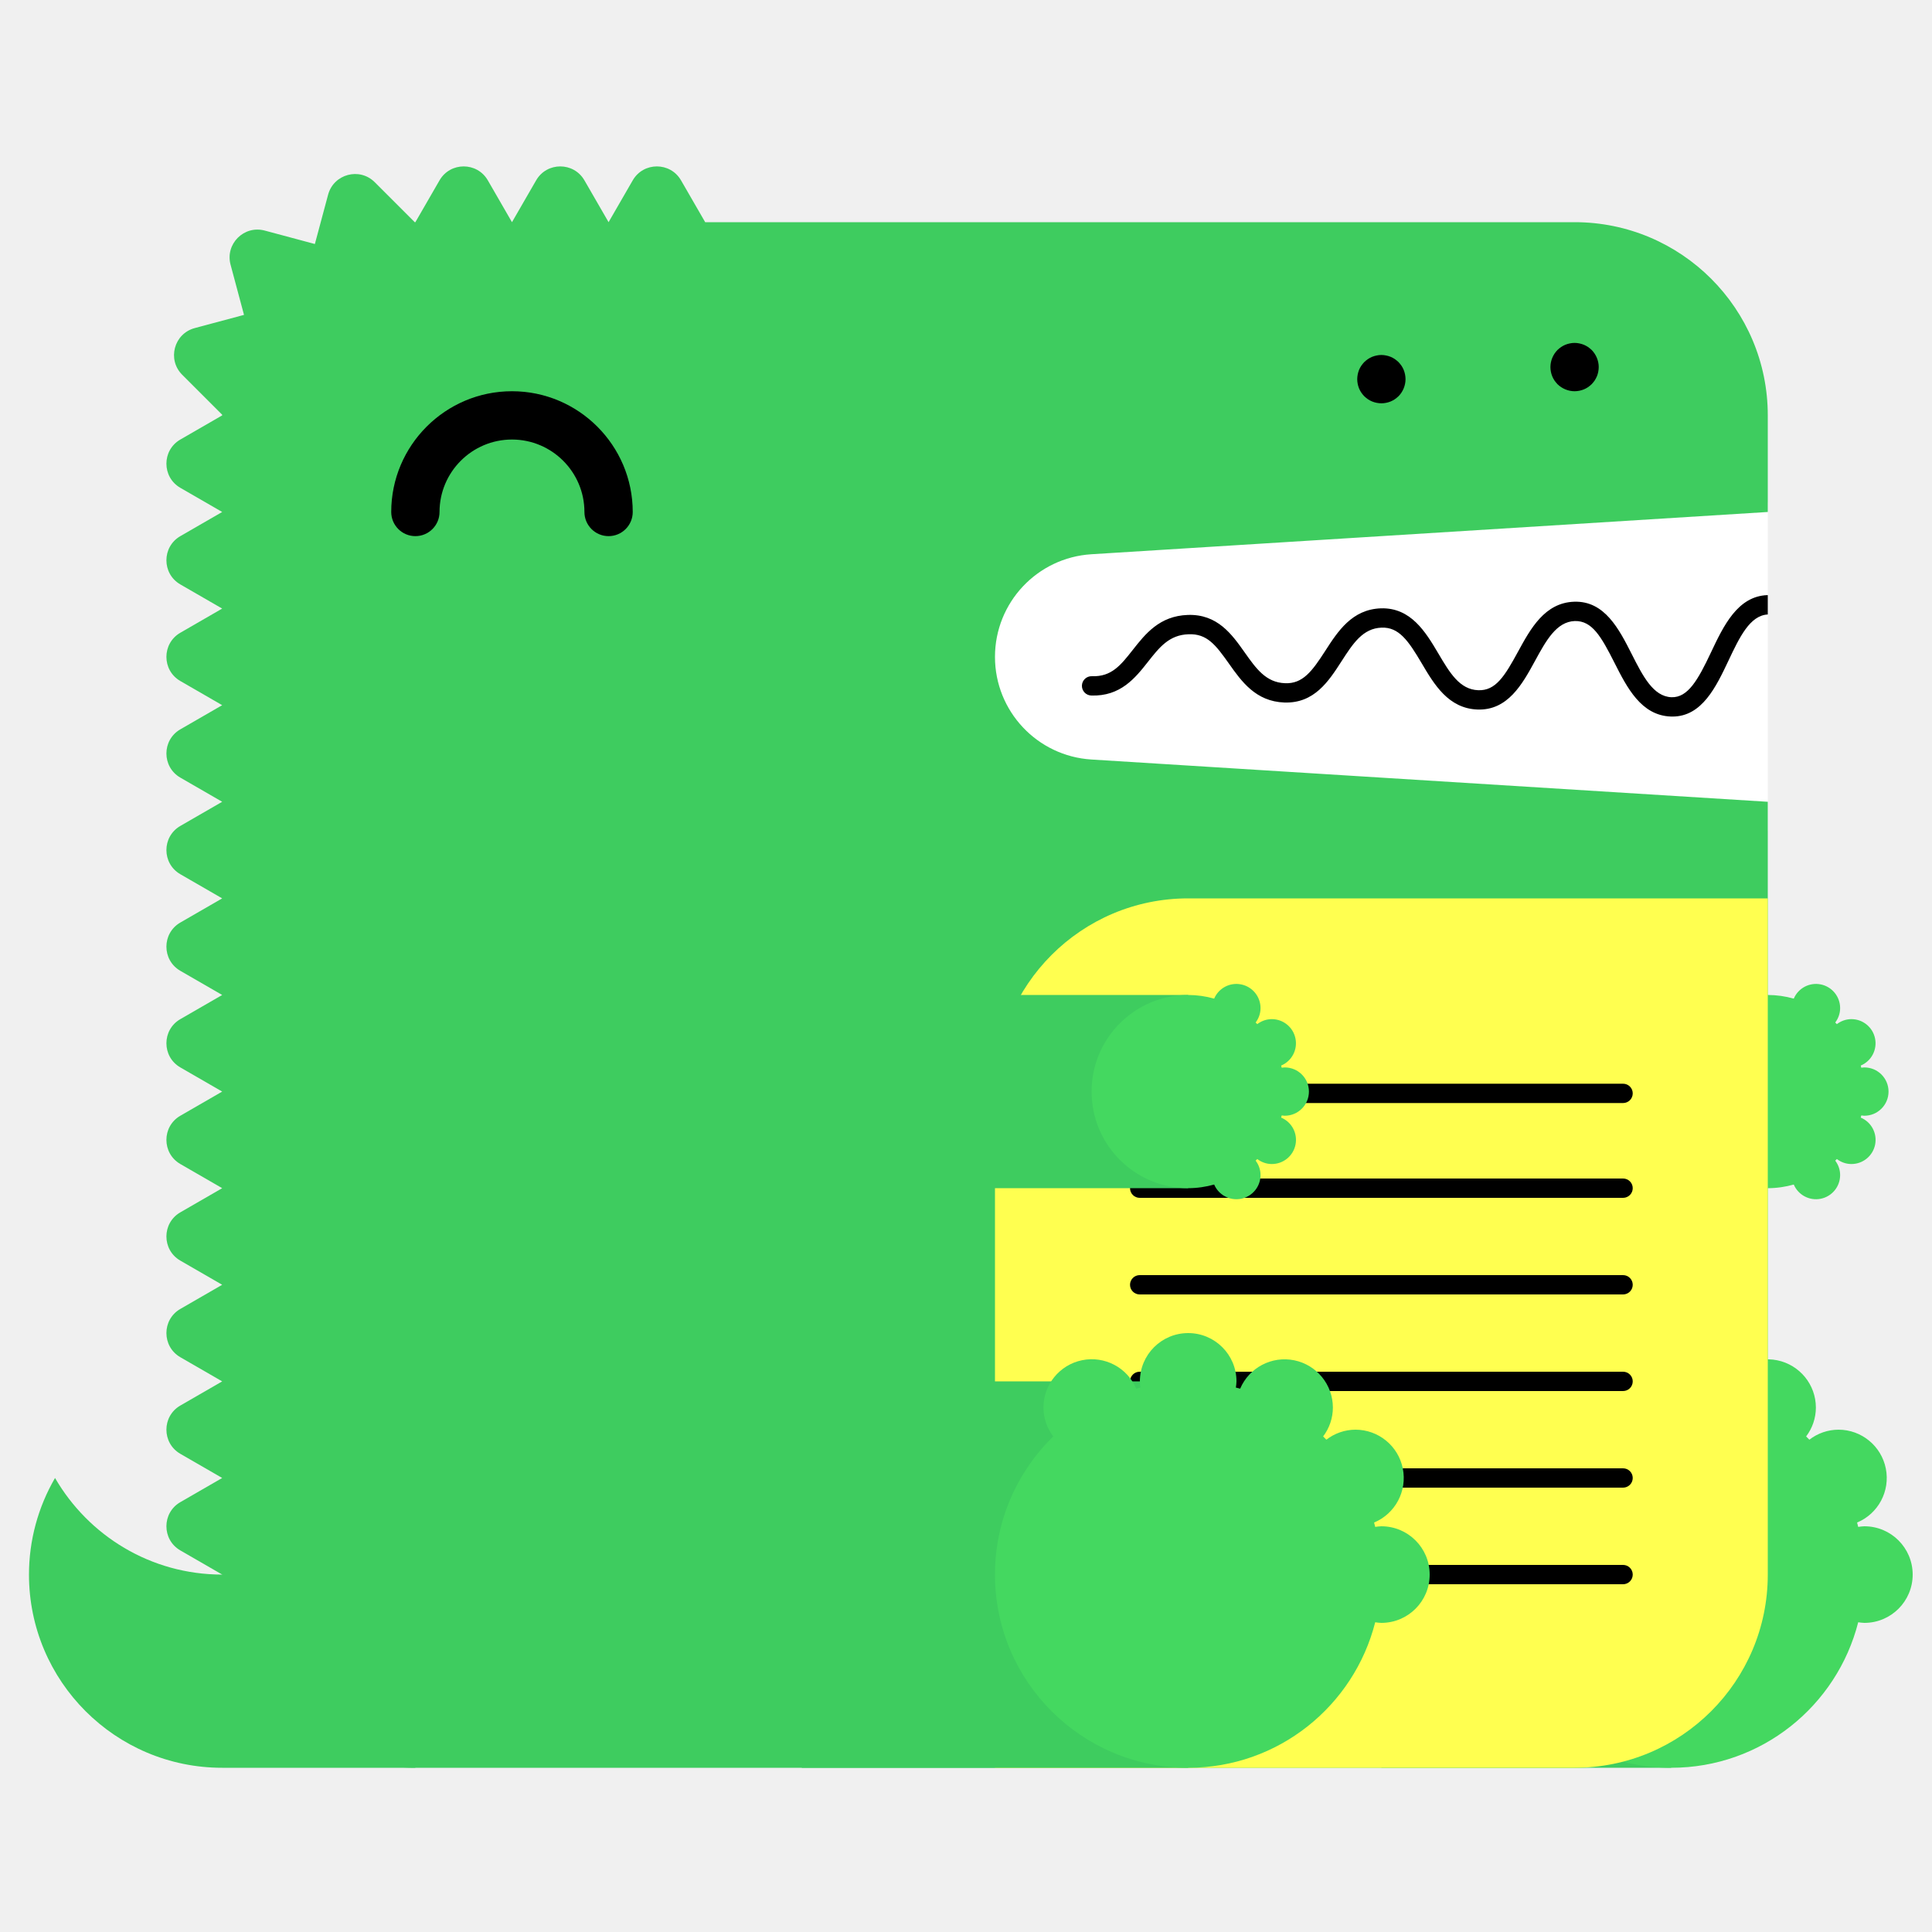
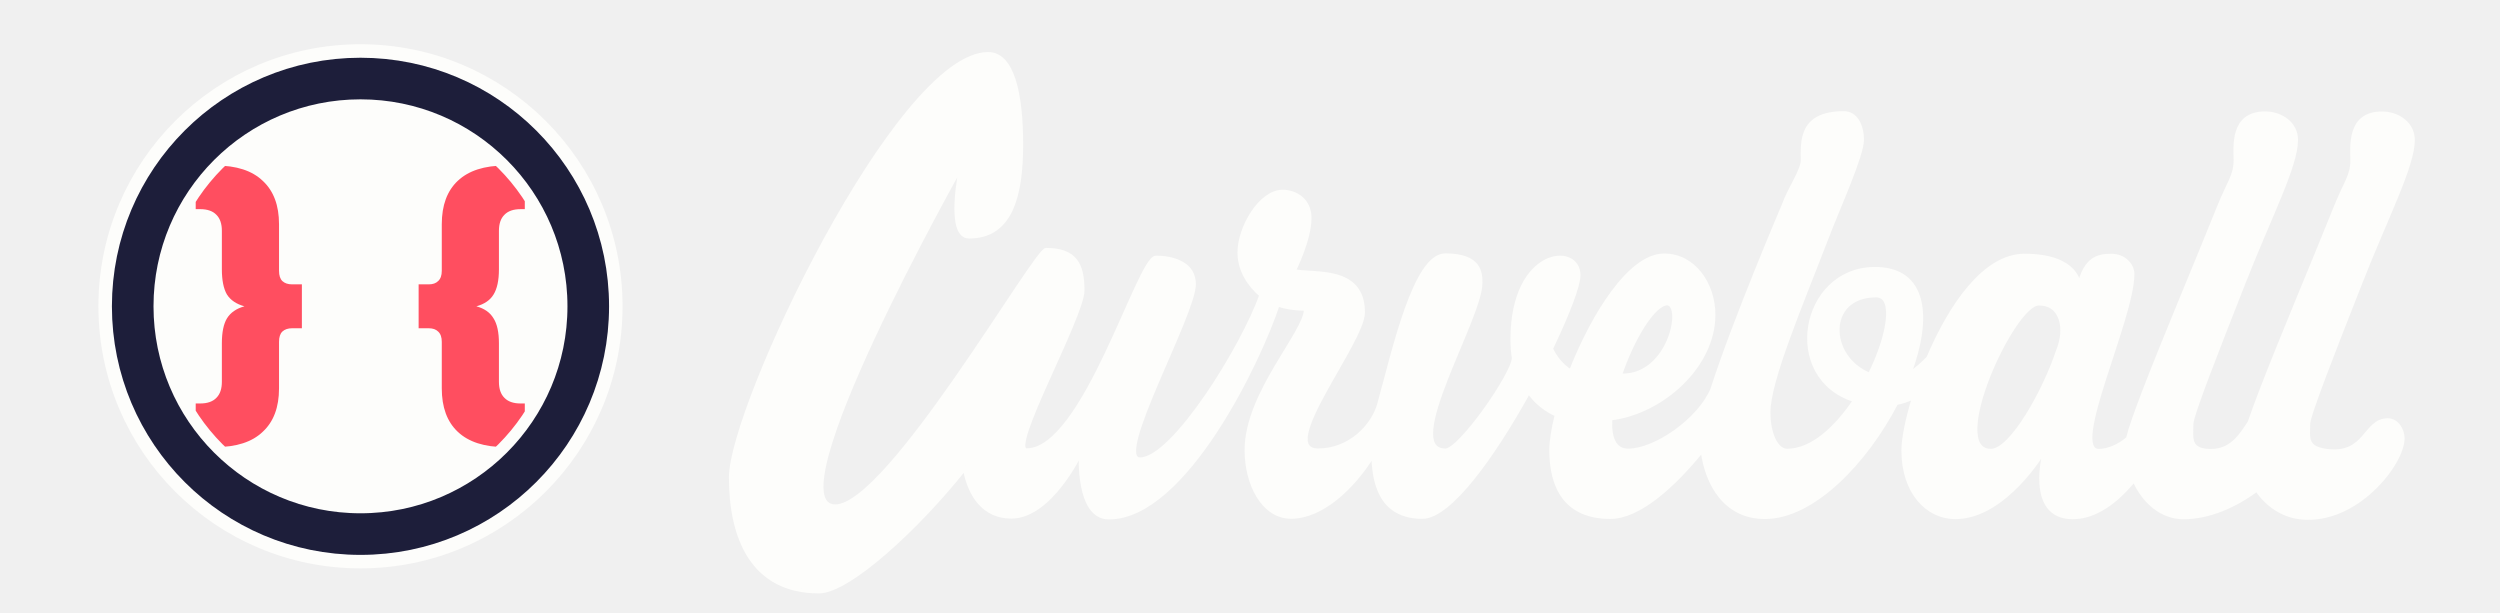
- <svg xmlns="http://www.w3.org/2000/svg" width="200" height="200" viewBox="0 0 200 200">
-   <g fill="none" fill-rule="evenodd">
-     <path fill="#FFF" d="M99 52h84v34H99z" />
-     <path d="M23 163c-7.398 0-13.843-4.027-17.303-10A19.886 19.886 0 0 0 3 163c0 11.046 8.954 20 20 20h20v-20H23z" fill="#3ECC5F" />
-     <path d="M112.98 57.376L183 53V43c0-11.046-8.954-20-20-20H73l-2.5-4.33c-1.112-1.925-3.889-1.925-5 0L63 23l-2.5-4.33c-1.111-1.925-3.889-1.925-5 0L53 23l-2.5-4.33c-1.111-1.925-3.889-1.925-5 0L43 23c-.022 0-.042.003-.065.003l-4.142-4.141c-1.57-1.571-4.252-.853-4.828 1.294l-1.369 5.104-5.192-1.392c-2.148-.575-4.111 1.389-3.535 3.536l1.39 5.193-5.102 1.367c-2.148.576-2.867 3.259-1.296 4.83l4.142 4.142c0 .021-.003.042-.003.064l-4.33 2.5c-1.925 1.111-1.925 3.889 0 5L23 53l-4.33 2.5c-1.925 1.111-1.925 3.889 0 5L23 63l-4.33 2.5c-1.925 1.111-1.925 3.889 0 5L23 73l-4.33 2.5c-1.925 1.111-1.925 3.889 0 5L23 83l-4.33 2.5c-1.925 1.111-1.925 3.889 0 5L23 93l-4.33 2.5c-1.925 1.111-1.925 3.889 0 5L23 103l-4.33 2.5c-1.925 1.111-1.925 3.889 0 5L23 113l-4.33 2.5c-1.925 1.111-1.925 3.889 0 5L23 123l-4.33 2.5c-1.925 1.111-1.925 3.889 0 5L23 133l-4.33 2.5c-1.925 1.111-1.925 3.889 0 5L23 143l-4.33 2.5c-1.925 1.111-1.925 3.889 0 5L23 153l-4.33 2.5c-1.925 1.111-1.925 3.889 0 5L23 163c0 11.046 8.954 20 20 20h120c11.046 0 20-8.954 20-20V83l-70.02-4.376A10.645 10.645 0 0 1 103 68c0-5.621 4.37-10.273 9.98-10.624" fill="#3ECC5F" />
-     <path fill="#3ECC5F" d="M143 183h30v-40h-30z" />
-     <path d="M193 158c-.219 0-.428.037-.639.064-.038-.15-.074-.301-.116-.451A5 5 0 0 0 190.32 148a4.96 4.96 0 0 0-3.016 1.036 26.531 26.531 0 0 0-.335-.336 4.955 4.955 0 0 0 1.011-2.987 5 5 0 0 0-9.599-1.959c-.148-.042-.297-.077-.445-.115.027-.211.064-.42.064-.639a5 5 0 0 0-5-5 5 5 0 0 0-5 5c0 .219.037.428.064.639-.148.038-.297.073-.445.115a4.998 4.998 0 0 0-9.599 1.959c0 1.125.384 2.151 1.011 2.987-3.717 3.632-6.031 8.693-6.031 14.3 0 11.046 8.954 20 20 20 9.339 0 17.16-6.41 19.361-15.064.211.027.42.064.639.064a5 5 0 0 0 5-5 5 5 0 0 0-5-5" fill="#44D860" />
-     <path fill="#3ECC5F" d="M153 123h30v-20h-30z" />
-     <path d="M193 115.5a2.5 2.5 0 1 0 0-5c-.109 0-.214.019-.319.032-.02-.075-.037-.15-.058-.225a2.501 2.501 0 0 0-.963-4.807c-.569 0-1.088.197-1.508.518a6.653 6.653 0 0 0-.168-.168c.314-.417.506-.931.506-1.494a2.5 2.5 0 0 0-4.8-.979A9.987 9.987 0 0 0 183 103c-5.522 0-10 4.478-10 10s4.478 10 10 10c.934 0 1.833-.138 2.69-.377a2.5 2.5 0 0 0 4.8-.979c0-.563-.192-1.077-.506-1.494.057-.055.113-.111.168-.168.42.321.939.518 1.508.518a2.5 2.5 0 0 0 .963-4.807c.021-.074.038-.15.058-.225.105.013.21.032.319.032" fill="#44D860" />
-     <path d="M63 55.5a2.5 2.5 0 0 1-2.5-2.5c0-4.136-3.364-7.5-7.5-7.5s-7.5 3.364-7.5 7.5a2.5 2.5 0 1 1-5 0c0-6.893 5.607-12.5 12.5-12.5S65.5 46.107 65.5 53a2.5 2.5 0 0 1-2.5 2.5" fill="#000" />
-     <path d="M103 183h60c11.046 0 20-8.954 20-20V93h-60c-11.046 0-20 8.954-20 20v70z" fill="#FFFF50" />
-     <path d="M168.02 124h-50.04a1 1 0 1 1 0-2h50.04a1 1 0 1 1 0 2m0 20h-50.04a1 1 0 1 1 0-2h50.04a1 1 0 1 1 0 2m0 20h-50.04a1 1 0 1 1 0-2h50.04a1 1 0 1 1 0 2m0-49.814h-50.04a1 1 0 1 1 0-2h50.04a1 1 0 1 1 0 2m0 19.814h-50.04a1 1 0 1 1 0-2h50.04a1 1 0 1 1 0 2m0 20h-50.04a1 1 0 1 1 0-2h50.04a1 1 0 1 1 0 2M183 61.611c-.012 0-.022-.006-.034-.005-3.09.105-4.552 3.196-5.842 5.923-1.346 2.85-2.387 4.703-4.093 4.647-1.889-.068-2.969-2.202-4.113-4.46-1.314-2.594-2.814-5.536-5.963-5.426-3.046.104-4.513 2.794-5.807 5.167-1.377 2.528-2.314 4.065-4.121 3.994-1.927-.07-2.951-1.805-4.136-3.813-1.321-2.236-2.848-4.75-5.936-4.664-2.994.103-4.465 2.385-5.763 4.4-1.373 2.13-2.335 3.428-4.165 3.351-1.973-.07-2.992-1.51-4.171-3.177-1.324-1.873-2.816-3.993-5.895-3.89-2.928.1-4.399 1.97-5.696 3.618-1.232 1.564-2.194 2.802-4.229 2.724a1 1 0 0 0-.072 2c3.017.101 4.545-1.8 5.872-3.487 1.177-1.496 2.193-2.787 4.193-2.855 1.926-.082 2.829 1.115 4.195 3.045 1.297 1.834 2.769 3.914 5.731 4.021 3.103.104 4.596-2.215 5.918-4.267 1.182-1.834 2.202-3.417 4.15-3.484 1.793-.067 2.769 1.35 4.145 3.681 1.297 2.197 2.766 4.686 5.787 4.796 3.125.108 4.634-2.62 5.949-5.035 1.139-2.088 2.214-4.06 4.119-4.126 1.793-.042 2.728 1.595 4.111 4.33 1.292 2.553 2.757 5.445 5.825 5.556l.169.003c3.064 0 4.518-3.075 5.805-5.794 1.139-2.41 2.217-4.68 4.067-4.773v-2z" fill="#000" />
-     <path fill="#3ECC5F" d="M83 183h40v-40H83z" />
-     <path d="M143 158c-.219 0-.428.037-.639.064-.038-.15-.074-.301-.116-.451A5 5 0 0 0 140.32 148a4.96 4.96 0 0 0-3.016 1.036 26.531 26.531 0 0 0-.335-.336 4.955 4.955 0 0 0 1.011-2.987 5 5 0 0 0-9.599-1.959c-.148-.042-.297-.077-.445-.115.027-.211.064-.42.064-.639a5 5 0 0 0-5-5 5 5 0 0 0-5 5c0 .219.037.428.064.639-.148.038-.297.073-.445.115a4.998 4.998 0 0 0-9.599 1.959c0 1.125.384 2.151 1.011 2.987-3.717 3.632-6.031 8.693-6.031 14.3 0 11.046 8.954 20 20 20 9.339 0 17.16-6.41 19.361-15.064.211.027.42.064.639.064a5 5 0 0 0 5-5 5 5 0 0 0-5-5" fill="#44D860" />
-     <path fill="#3ECC5F" d="M83 123h40v-20H83z" />
-     <path d="M133 115.5a2.5 2.5 0 1 0 0-5c-.109 0-.214.019-.319.032-.02-.075-.037-.15-.058-.225a2.501 2.501 0 0 0-.963-4.807c-.569 0-1.088.197-1.508.518a6.653 6.653 0 0 0-.168-.168c.314-.417.506-.931.506-1.494a2.5 2.5 0 0 0-4.8-.979A9.987 9.987 0 0 0 123 103c-5.522 0-10 4.478-10 10s4.478 10 10 10c.934 0 1.833-.138 2.69-.377a2.5 2.5 0 0 0 4.8-.979c0-.563-.192-1.077-.506-1.494.057-.055.113-.111.168-.168.42.321.939.518 1.508.518a2.5 2.5 0 0 0 .963-4.807c.021-.074.038-.15.058-.225.105.013.21.032.319.032" fill="#44D860" />
-     <path d="M143 41.75c-.16 0-.33-.02-.49-.05a2.52 2.52 0 0 1-.47-.14c-.15-.06-.29-.14-.431-.23-.13-.09-.259-.2-.38-.31-.109-.12-.219-.24-.309-.38s-.17-.28-.231-.43a2.619 2.619 0 0 1-.189-.96c0-.16.02-.33.05-.49.03-.16.08-.31.139-.47.061-.15.141-.29.231-.43.09-.13.2-.26.309-.38.121-.11.25-.22.38-.31.141-.09.281-.17.431-.23.149-.06.31-.11.47-.14.32-.07.65-.07.98 0 .159.03.32.08.47.14.149.06.29.14.43.23.13.09.259.2.38.31.11.12.22.25.31.38.09.14.17.28.23.43.06.16.11.31.14.47.029.16.05.33.05.49 0 .66-.271 1.31-.73 1.77-.121.11-.25.22-.38.31-.14.09-.281.17-.43.23a2.565 2.565 0 0 1-.96.19m20-1.25c-.66 0-1.3-.27-1.771-.73a3.802 3.802 0 0 1-.309-.38c-.09-.14-.17-.28-.231-.43a2.619 2.619 0 0 1-.189-.96c0-.66.27-1.3.729-1.77.121-.11.25-.22.38-.31.141-.09.281-.17.431-.23.149-.06.31-.11.47-.14.32-.07.66-.07.98 0 .159.03.32.08.47.14.149.06.29.14.43.23.13.09.259.2.38.31.459.47.73 1.11.73 1.77 0 .16-.021.33-.05.49-.03.16-.08.32-.14.47-.07.15-.14.29-.23.43-.09.13-.2.26-.31.38-.121.11-.25.22-.38.31-.14.09-.281.17-.43.23a2.565 2.565 0 0 1-.96.19" fill="#000" />
+ <svg xmlns="http://www.w3.org/2000/svg" xmlns:ns1="http://www.openswatchbook.org/uri/2009/osb" id="svg8" version="1.1" viewBox="0 0 1889.23 463.031" height="463.031" width="1889.23">
+   <defs id="defs2">
+     <linearGradient id="linearGradient1166" ns1:paint="solid" gradientTransform="matrix(0.1871817,0,0,0.1871817,568.9031,251.6336)">
+       <stop style="stop-color:#e42f63;stop-opacity:1;" offset="0" id="stop1164" />
+     </linearGradient>
+     <linearGradient id="linearGradient1160" ns1:paint="solid">
+       <stop style="stop-color:#ba2452;stop-opacity:1;" offset="0" id="stop1158" />
+     </linearGradient>
+     <linearGradient id="linearGradient1045" ns1:paint="solid" gradientTransform="matrix(0.01841387,9.2696694e-5,9.2696694e-5,-0.01841387,947.7726,227.1228)">
+       <stop style="stop-color:#021b29;stop-opacity:1;" offset="0" id="stop1043" />
+     </linearGradient>
+     <linearGradient id="linearGradient1039" ns1:paint="solid" gradientTransform="matrix(0.4318367,0,0,0.4318367,416.5475,165.5174)">
+       <stop style="stop-color:#152e3b;stop-opacity:1;" offset="0" id="stop1037" />
+     </linearGradient>
+     <linearGradient id="linearGradient1033" ns1:paint="solid">
+       <stop style="stop-color:#12113a;stop-opacity:1;" offset="0" id="stop1031" />
+     </linearGradient>
+     <linearGradient id="linearGradient1027" ns1:paint="solid">
+       <stop style="stop-color:#22264e;stop-opacity:1;" offset="0" id="stop1025" />
+     </linearGradient>
+     <linearGradient id="linearGradient1021" ns1:paint="solid" gradientTransform="translate(-211.6562,48.1112)">
+       <stop style="stop-color:#362336;stop-opacity:1;" offset="0" id="stop1019" />
+     </linearGradient>
+     <linearGradient id="linearGradient1015" ns1:paint="solid" gradientTransform="matrix(0.7610555,0,0,0.7610555,263.1444,64.96003)">
+       <stop style="stop-color:#4f3a55;stop-opacity:1;" offset="0" id="stop1013" />
+     </linearGradient>
+     <linearGradient id="linearGradient1003" ns1:paint="solid" gradientTransform="translate(227.7063,30.12908)">
+       <stop style="stop-color:#005c94;stop-opacity:1;" offset="0" id="stop1001" />
+     </linearGradient>
+     <linearGradient id="linearGradient997" ns1:paint="solid">
+       <stop style="stop-color:#38bfda;stop-opacity:1;" offset="0" id="stop995" />
+     </linearGradient>
+     <linearGradient id="linearGradient991" ns1:paint="solid">
+       <stop style="stop-color:#04858f;stop-opacity:1;" offset="0" id="stop989" />
+     </linearGradient>
+     <linearGradient id="linearGradient985" ns1:paint="solid">
+       <stop style="stop-color:#09ada9;stop-opacity:1;" offset="0" id="stop983" />
+     </linearGradient>
+     <linearGradient id="linearGradient979" ns1:paint="solid">
+       <stop style="stop-color:#92c43a;stop-opacity:1;" offset="0" id="stop977" />
+     </linearGradient>
+     <linearGradient id="linearGradient973" ns1:paint="solid">
+       <stop style="stop-color:#d6de0d;stop-opacity:1;" offset="0" id="stop971" />
+     </linearGradient>
+     <linearGradient id="linearGradient967" ns1:paint="solid" gradientTransform="matrix(0.3091617,0,0,0.3091617,212.3063,174.0499)">
+       <stop style="stop-color:#e35845;stop-opacity:1;" offset="0" id="stop965" />
+     </linearGradient>
+     <linearGradient id="linearGradient961" ns1:paint="solid" gradientTransform="matrix(0.7835376,0,0,0.7835376,-8.055359,105.7033)">
+       <stop style="stop-color:#e6927f;stop-opacity:1;" offset="0" id="stop959" />
+     </linearGradient>
+     <linearGradient id="linearGradient955" ns1:paint="solid" gradientTransform="matrix(-0.6648527,0,0,0.6648527,1674.143,514.8685)">
+       <stop style="stop-color:#f2c09b;stop-opacity:1;" offset="0" id="stop953" />
+     </linearGradient>
+     <linearGradient id="linearGradient949" ns1:paint="solid" gradientTransform="translate(-439.2,-2.458209)">
+       <stop style="stop-color:#fcd883;stop-opacity:1;" offset="0" id="stop947" />
+     </linearGradient>
+     <linearGradient id="linearGradient943" ns1:paint="solid" gradientTransform="matrix(0.2852668,0,0,0.2852668,499.9133,14.68865)">
+       <stop style="stop-color:#fdf89d;stop-opacity:1;" offset="0" id="stop941" />
+     </linearGradient>
+     <linearGradient id="linearGradient937" ns1:paint="solid">
+       <stop style="stop-color:#b8c7d2;stop-opacity:1;" offset="0" id="stop935" />
+     </linearGradient>
+     <clipPath clipPathUnits="userSpaceOnUse" id="clipPath2235">
+       <circle r="220.958" cy="-7337.999" cx="-11915.122" id="circle2237" style="opacity:0.632;vector-effect:none;fill:#fdfdfb;fill-opacity:1;fill-rule:evenodd;stroke:#000000;stroke-width:64.232;stroke-linecap:butt;stroke-linejoin:miter;stroke-miterlimit:4;stroke-dasharray:none;stroke-dashoffset:0;stroke-opacity:0" />
+     </clipPath>
+   </defs>
+   <g id="layer3" transform="translate(194.3325,463.9349)" />
+   <g id="layer1" transform="translate(194.3325,463.9349)">
+     <path id="path1133" d="m 1607.877,-378.363 c -0.738,-0.058 -1.479,-0.087 -2.22,-0.087 -25.592,-0.014 -22.594,25.433 -22.6,35.55 0,11.946 -5.13,16.816 -12.828,36.08 -7.696,19.264 -17.954,44.008 -28.214,68.958 -10.26,24.95 -20.521,50.106 -28.216,70.196 -3.323,8.67 -6.12,16.312 -8.281,22.671 -6.781,10.666 -14.001,21.58 -29.117,21.571 -17.112,-0.013 -14.434,-10.014 -14.43,-20.151 0,-6.547 19.768,-56.67 39.531,-106.916 19.763,-50.245 39.521,-87.983 39.531,-107.646 0,-12.859 -11.77,-20.356 -23.625,-20.363 -25.594,-0.014 -22.597,25.433 -22.602,35.55 0,11.946 -5.133,16.816 -12.829,36.08 -7.695,19.264 -17.952,44.008 -28.213,68.959 -10.26,24.95 -20.519,50.106 -28.216,70.196 -5.932,15.488 -10.309,27.903 -12.019,34.953 -6.186,5.533 -14.689,9.295 -21.747,9.292 -22.935,-0.013 25.587,-99.424 25.607,-133.402 0,-6.596 -6.114,-14.05 -16.236,-14.056 -10.963,-0.013 -19.292,2.847 -24.302,21.57 0,0 -1.239,-21.586 -41.286,-21.608 -30.592,-0.017 -56.514,38.695 -72.928,77.502 -4.494,4.443 -9.014,8.658 -13.699,11.611 15.689,-41.876 12.602,-79.707 -27.235,-79.104 -54.767,0.829 -69.458,82.509 -14.643,99.638 -13.994,20.888 -32.273,37.727 -50.78,37.716 -8.093,0 -13.939,-12.395 -13.93,-28.813 0,-11.913 6.063,-32.008 14.55,-55.452 8.486,-23.444 19.403,-50.235 29.128,-75.538 9.724,-25.303 26.99,-62.976 26.997,-74.915 0,-10.285 -4.432,-20.352 -13.957,-20.358 -33.384,-0.019 -31.323,22.015 -31.328,35.545 0,8.152 -9.409,20.4 -14.501,34.489 0,0 -36.898,86.216 -53.741,138.681 -9.705,23.43 -43.141,46.305 -63.429,46.293 -10.551,0 -14.044,-9.911 -13.19,-23.791 38.942,-4.724 77.858,-39.808 77.88,-78.48 0,-23.474 -14.979,-45.168 -37.523,-45.181 -25.948,-0.014 -53.988,45.076 -70.64,87.576 -6.875,-4.295 -11.484,-10.448 -14.586,-16.903 12.495,-25.884 20.787,-47.648 20.791,-55.471 0.028,-24.298 -50.424,-20.413 -50.463,48.363 0,5.128 0.357,9.834 1.011,14.167 0,11.609 -40.37,69.649 -51.38,69.643 -34.526,-0.02 26.733,-99.541 26.749,-126.317 0,-7.891 -0.592,-21.136 -26.87,-21.15 -22.916,-0.013 -38.58,70.422 -50.097,112.38 -4.719,17.194 -22.502,35.047 -45.976,35.034 -33.039,-0.019 34.144,-81.402 34.153,-104.053 0.018,-35.199 -38.245,-28.164 -52.188,-31.505 0,0 11.787,-23.245 11.794,-39.851 0,-13.702 -10.757,-20.098 -20.617,-20.103 -16.828,-0.013 -32.85,27.163 -32.862,46.107 -0.01,14.199 8.029,25.118 16.403,32.386 -13.173,37.865 -66.094,123.796 -91.255,123.782 -20.656,-0.013 40.942,-109.278 40.942,-132.037 0,-21.594 -29.009,-20.401 -29.009,-20.401 -13.059,-0.013 -54.132,145.575 -97.59,145.55 -14.22,-0.013 42.426,-100.735 42.437,-120.537 0.009,-19.802 -5.755,-30.872 -27.84,-30.884 -8.29,0 -119.048,193.844 -159.238,193.821 -48.993,-0.027 94.674,-255.451 94.674,-255.451 0,0 -11.051,52.048 6.411,52.058 31.673,0.017 39.601,-30.875 39.623,-69.61 0.027,-38.735 -6.642,-68.835 -25.201,-68.846 -68.295,-0.038 -194.641,266.567 -194.671,320.201 -0.027,45.439 16.286,86.418 66.764,86.446 22.419,0.013 74.533,-47.878 110.114,-92.675 3.411,19.282 14.124,36.128 35.292,36.14 29.601,0.016 52.261,-47.728 52.261,-47.728 0,0 -2.927,48.338 21.448,48.352 57.798,0.032 114.679,-120.446 127.795,-160.87 6.002,2.077 12.978,3.156 20.894,3.16 0,17.473 -44.859,63.428 -44.882,106.514 -0.01,25.56 12.481,50.677 33.931,50.689 23.067,0.013 46.704,-21.93 61.885,-46.493 0.436,18.138 4.345,46.53 37.26,46.549 21.102,0.013 54.491,-47.423 80.432,-94.379 5.816,8.333 13.328,13.685 20.863,17.107 -2.616,10.418 -4.09,19.658 -4.095,26.656 -0.01,27.799 10.98,50.676 44.793,50.695 21.91,0.013 48.009,-23.777 69.559,-50.295 3.297,25.475 17.415,50.346 47.363,50.362 36.44,0.02 76.452,-41.907 99.363,-86.168 4.577,-0.894 8.89,-2.4 12.941,-4.351 -5.112,16.732 -7.936,31.322 -7.939,39.906 -0.027,32.033 18.542,50.684 39.437,50.696 37.981,0.021 67.561,-50.635 67.561,-50.635 0,0 -14.245,50.662 21.241,50.682 17.546,0.013 33.667,-12.555 46.339,-28.104 7.244,16.367 20.863,28.139 37.298,28.149 19.299,0.013 39.185,-8.732 55.411,-20.864 7.757,11.509 19.393,19.351 32.841,20.915 41.831,4.864 77.642,-40.583 77.652,-59.966 0,-6.114 -4.14,-13.927 -11.487,-13.931 -17.58,-0.013 -16.249,26.629 -45.424,23.236 -16.998,-1.977 -14.433,-10.014 -14.429,-20.151 0,-6.547 19.767,-56.67 39.53,-106.916 19.764,-50.246 39.521,-87.983 39.532,-107.646 0,-12.056 -10.345,-19.399 -21.407,-20.275 z m -258.635,144.225 c 13.966,1.546 18.405,18.396 11.26,35.645 -9.662,29.15 -34.736,74.981 -50.352,74.973 -34.017,-0.019 16.834,-110.786 36.133,-110.775 1.043,0 2.028,0.054 2.959,0.157 z m -124.51,-6.21 c 12.969,1.768 7.955,30.673 -6.253,59.277 -32.108,-12.973 -33.271,-59.383 4.956,-59.362 z m -158.959,5.899 c 12.177,1.615 1.408,54.09 -33.882,54.07 -0.624,0 -1.222,0.052 -1.803,0.133 9.234,-27.296 25.163,-54.209 35.685,-54.203 z" style="display:inline;opacity:1;fill:#fdfdfb;fill-opacity:1;stroke:#fdfdfb;stroke-width:2.469;stroke-linecap:butt;stroke-linejoin:miter;stroke-miterlimit:4;stroke-dasharray:none;stroke-opacity:1" />
+     <g transform="matrix(1.257463,0,0,1.257463,15735.857,9400.91)" id="g2263">
+       <g transform="matrix(1.194861,-2.2966316e-8,2.2966316e-8,1.194861,3314.461,1403.259)" id="g2255">
+         <circle r="126.893" cy="-7585.999" cx="-13195.122" id="circle2247" style="opacity:1;vector-effect:none;fill:#fdfdfb;fill-opacity:1;fill-rule:evenodd;stroke:#fdfdfb;stroke-width:9.837;stroke-linecap:butt;stroke-linejoin:miter;stroke-miterlimit:4;stroke-dasharray:none;stroke-dashoffset:0;stroke-opacity:1" />
+         <circle style="opacity:1;vector-effect:none;fill:#fdfdfb;fill-opacity:1;fill-rule:evenodd;stroke:#1d1e3a;stroke-width:20.923;stroke-linecap:butt;stroke-linejoin:miter;stroke-miterlimit:4;stroke-dasharray:none;stroke-dashoffset:0;stroke-opacity:1" id="circle2249" cx="-13195.122" cy="-7585.999" r="114.563" />
+         <g aria-label="} {" transform="matrix(0.4440431,0,0,0.4440431,-7904.294,-4327.611)" clip-path="url(#clipPath2235)" style="font-style:normal;font-variant:normal;font-weight:normal;font-stretch:normal;font-size:340.718px;line-height:0;font-family:Montserrat;-inkscape-font-specification:'Montserrat, Normal';font-variant-ligatures:normal;font-variant-caps:normal;font-variant-numeric:normal;font-feature-settings:normal;text-align:start;letter-spacing:0px;word-spacing:0px;writing-mode:lr-tb;text-anchor:start;fill:#ff4e60;fill-opacity:1;stroke:none;stroke-width:1.011" id="text2253">
+           <path d="m -11981.501,-7362.872 v 49.745 h -11.243 q -6.815,0 -10.903,3.748 -3.748,3.748 -3.748,11.584 v 52.811 q 0,32.028 -18.399,49.063 -18.058,17.377 -53.493,17.377 h -22.487 v -49.404 h 5.111 q 12.266,0 18.398,-6.474 6.133,-6.133 6.133,-18.058 v -43.612 q 0,-18.739 5.793,-28.28 6.132,-9.881 19.761,-13.629 -13.629,-3.748 -19.761,-13.288 -5.793,-9.881 -5.793,-28.62 v -43.612 q 0,-11.925 -6.133,-18.058 -6.132,-6.474 -18.398,-6.474 h -5.111 v -49.404 h 22.487 q 35.435,0 53.493,17.377 18.399,17.036 18.399,49.063 v 52.811 q 0,7.837 3.748,11.584 4.088,3.748 10.903,3.748 z" style="font-style:normal;font-variant:normal;font-weight:800;font-stretch:normal;font-family:Montserrat;-inkscape-font-specification:'Montserrat Ultra-Bold';text-align:center;text-anchor:middle;fill:#ff4e60;fill-opacity:1;stroke-width:1.011" id="path882" />
+           <path d="m -11758.304,-7379.908 q 0,18.739 -6.133,28.62 -5.792,9.54 -19.421,13.288 13.629,3.748 19.421,13.629 6.133,9.54 6.133,28.28 v 43.612 q 0,11.925 6.133,18.058 6.133,6.474 18.399,6.474 h 4.77 v 49.404 h -22.147 q -35.434,0 -53.833,-17.377 -18.058,-17.036 -18.058,-49.063 v -52.811 q 0,-7.837 -4.089,-11.584 -3.748,-3.748 -10.562,-3.748 h -11.584 v -49.745 h 11.584 q 6.814,0 10.562,-3.748 4.089,-3.748 4.089,-11.584 v -52.811 q 0,-32.028 18.058,-49.063 18.399,-17.377 53.833,-17.377 h 22.147 v 49.404 h -4.77 q -12.266,0 -18.399,6.474 -6.133,6.133 -6.133,18.058 z" style="font-style:normal;font-variant:normal;font-weight:800;font-stretch:normal;font-family:Montserrat;-inkscape-font-specification:'Montserrat Ultra-Bold';text-align:center;text-anchor:middle;fill:#ff4e60;fill-opacity:1;stroke-width:1.011" id="path884" />
+         </g>
+       </g>
+     </g>
  </g>
</svg>
